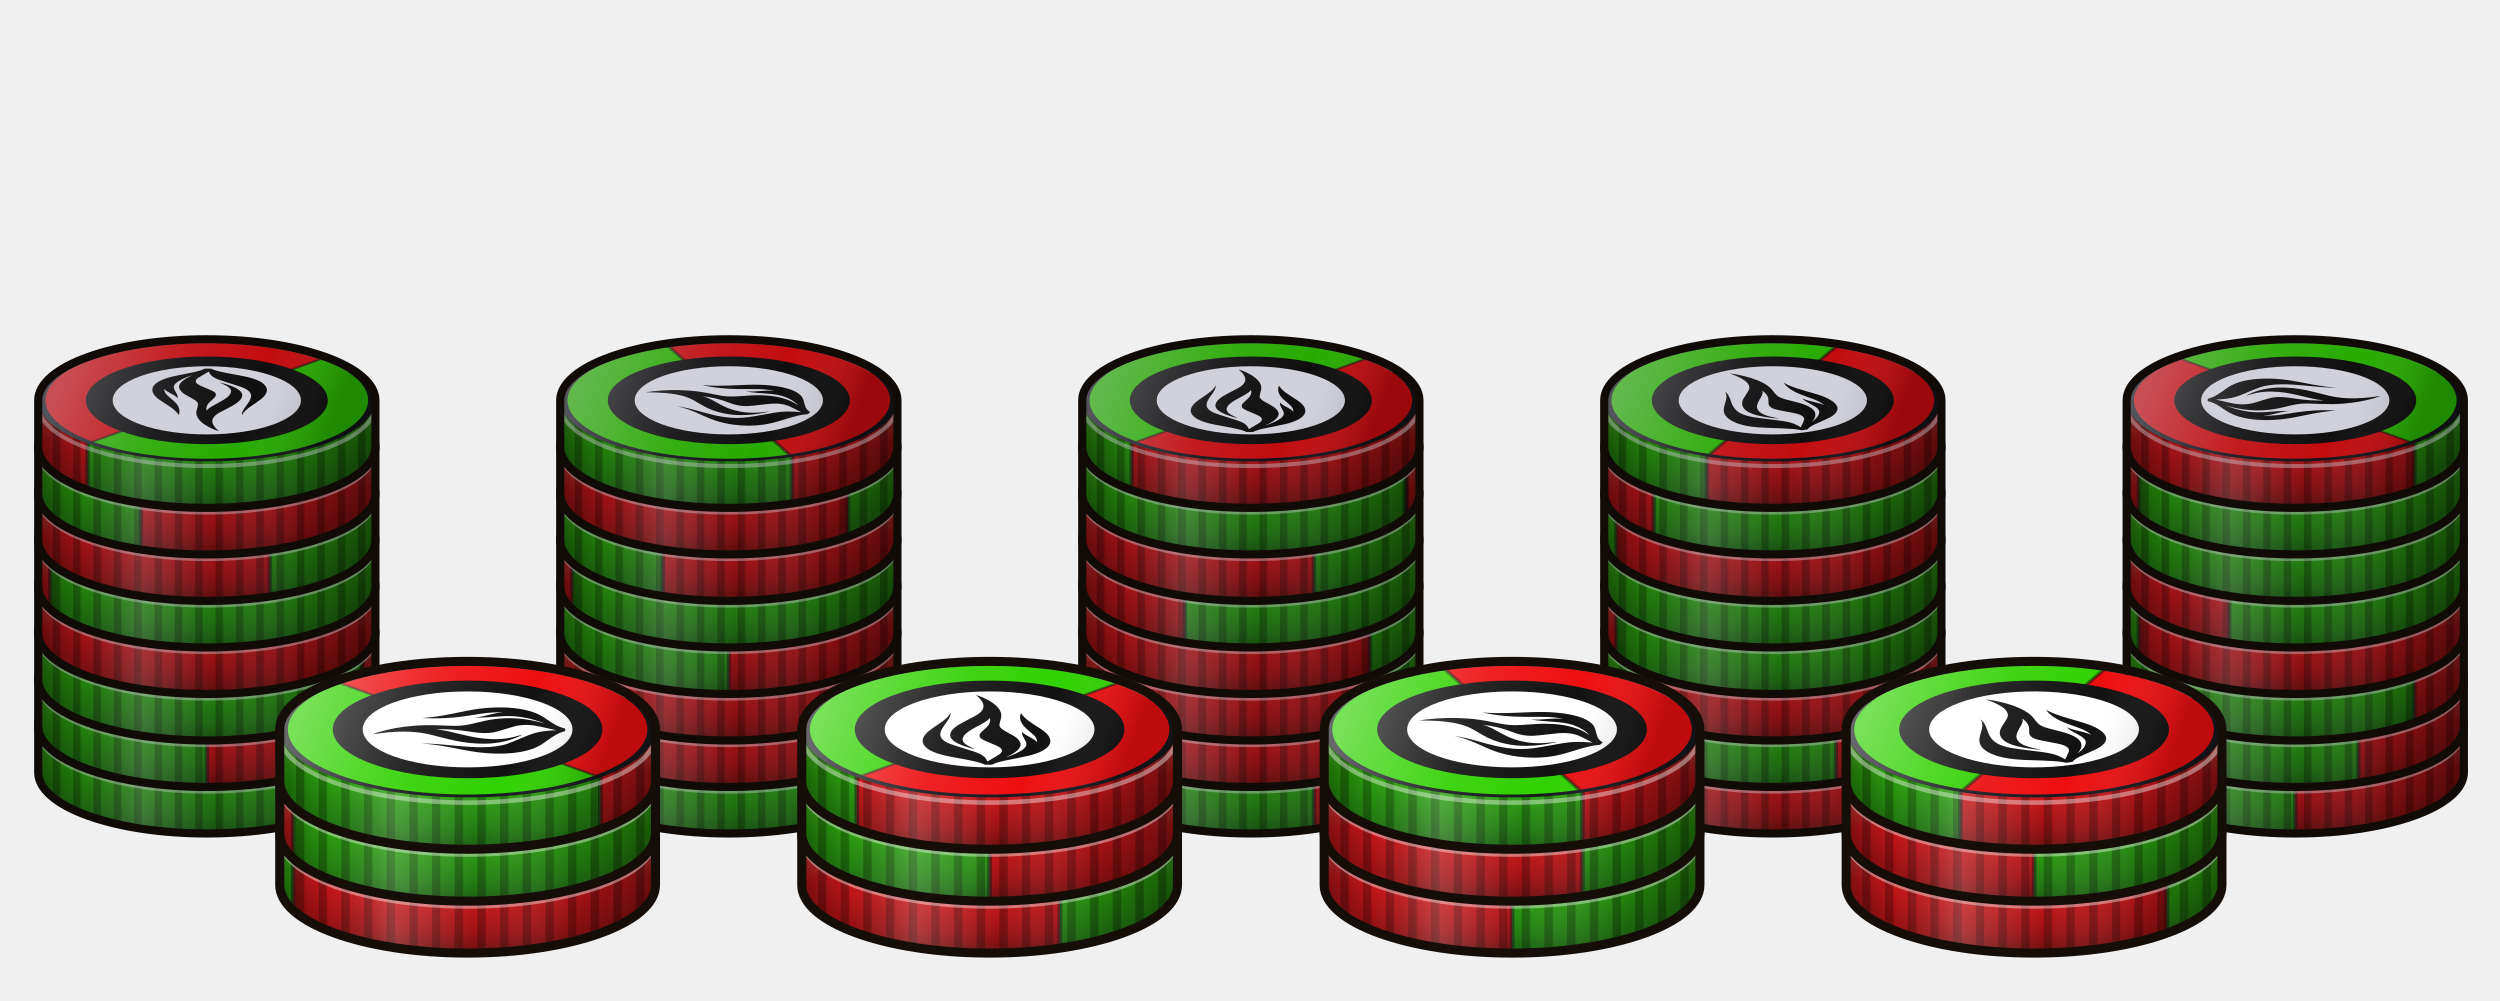
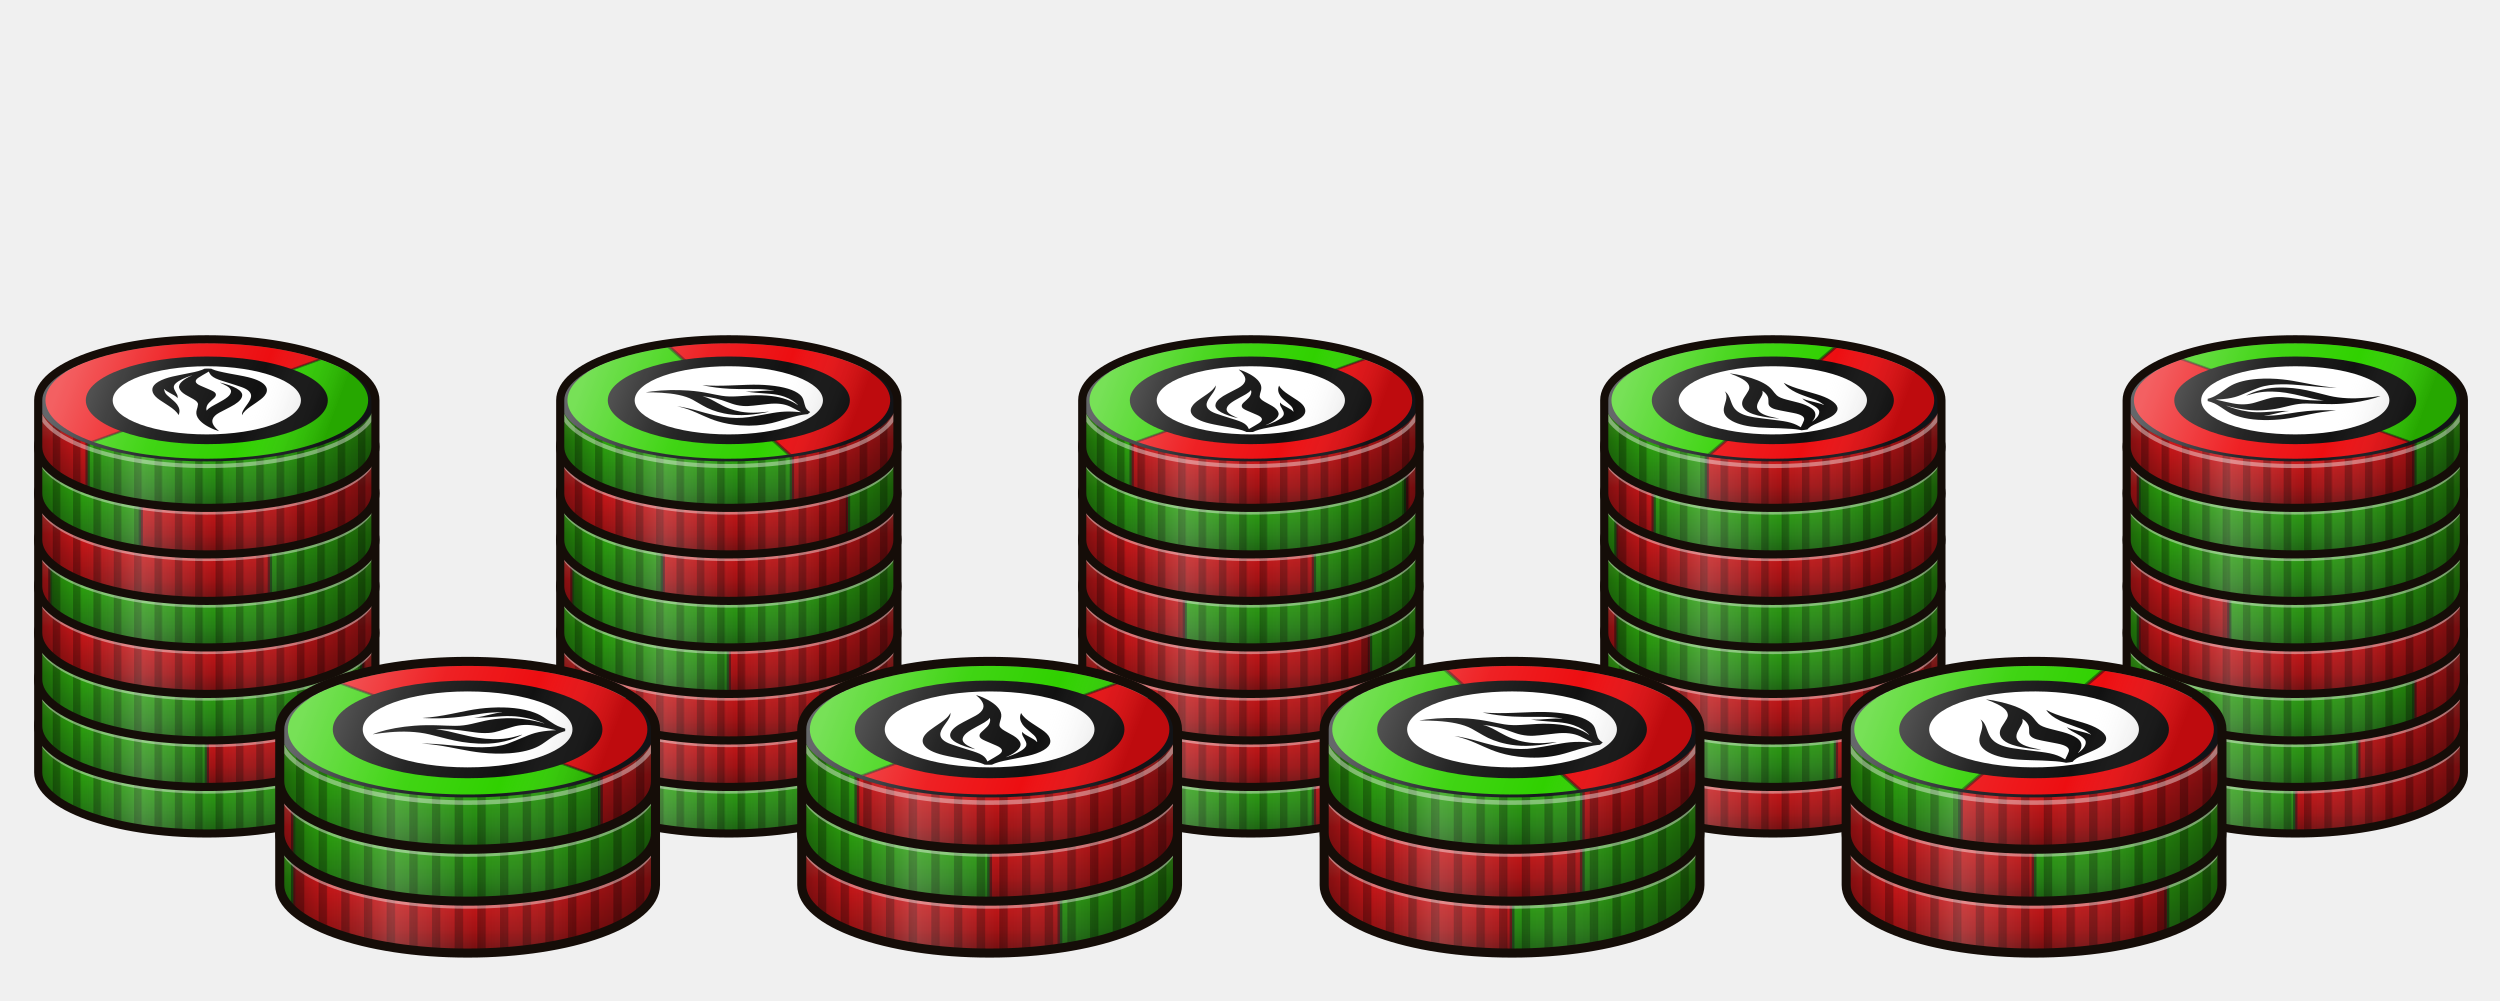
<svg xmlns="http://www.w3.org/2000/svg" xmlns:xlink="http://www.w3.org/1999/xlink" viewBox="0 0 602 241" width="602" height="241">
  <defs>
    <linearGradient id="wr" x1="0" y1="24" x2="0" y2="61" gradientUnits="userSpaceOnUse">
      <stop offset="0" stop-color="#ff6152" />
      <stop offset="0.35" stop-color="#e30f12" />
      <stop offset="0.78" stop-color="#9c0608" />
      <stop offset="1" stop-color="#5e0304" />
    </linearGradient>
    <linearGradient id="wg" x1="0" y1="24" x2="0" y2="61" gradientUnits="userSpaceOnUse">
      <stop offset="0" stop-color="#63e52c" />
      <stop offset="0.35" stop-color="#28b303" />
      <stop offset="0.78" stop-color="#1a7a09" />
      <stop offset="1" stop-color="#0f5205" />
    </linearGradient>
    <linearGradient id="curve" x1="2" y1="0" x2="118" y2="0" gradientUnits="userSpaceOnUse">
      <stop offset="0" stop-color="#000000" stop-opacity="0.45" />
      <stop offset="0.13" stop-color="#000000" stop-opacity="0.10" />
      <stop offset="0.30" stop-color="#ffffff" stop-opacity="0.18" />
      <stop offset="0.52" stop-color="#ffffff" stop-opacity="0" />
      <stop offset="0.78" stop-color="#000000" stop-opacity="0.18" />
      <stop offset="1" stop-color="#000000" stop-opacity="0.52" />
    </linearGradient>
    <linearGradient id="gloss" x1="14" y1="6" x2="100" y2="38" gradientUnits="userSpaceOnUse">
      <stop offset="0" stop-color="#ffffff" stop-opacity="0.34" />
      <stop offset="0.4" stop-color="#ffffff" stop-opacity="0.08" />
      <stop offset="0.7" stop-color="#ffffff" stop-opacity="0" />
      <stop offset="1" stop-color="#000000" stop-opacity="0.20" />
    </linearGradient>
    <pattern id="mill" width="7" height="8" patternUnits="userSpaceOnUse">
      <rect x="0" y="0" width="7" height="8" fill="#ffffff" fill-opacity="0.05" />
      <rect x="0" y="0" width="2.6" height="8" fill="#000000" fill-opacity="0.26" />
    </pattern>
    <clipPath id="wallc">
      <path d="M2,23 l0,16 a58,21 0 0 0 116,0 l0,-16 a58,21 0 0 0 -116,0 z" />
    </clipPath>
    <clipPath id="facec">
      <ellipse cx="60" cy="23" rx="58" ry="21" />
    </clipPath>
    <clipPath id="fclip">
      <circle cx="0" cy="0" r="31.5" />
    </clipPath>
    <g id="logoart">
      <path d="M 21.816,98.184 A 54,54 0 0 1 98.184,21.816 Z" fill="#30d100" />
      <path d="M 21.816,98.184 A 54,54 0 0 0 98.184,21.816 Z" fill="#ed0e11" />
      <line x1="21.8" y1="98.2" x2="98.2" y2="21.8" stroke="#0a0a0c" stroke-opacity="0.45" stroke-width="1.6" />
      <circle cx="60" cy="60" r="40.5" fill="#111111" />
      <circle cx="60" cy="60" r="31.5" fill="#ffffff" />
      <g transform="matrix(1.26,0,0,1.26,59.71459,49.63493)">
        <g clip-path="url(#fclip)">
          <g transform="matrix(0.13,0,0,0.13,-56.16,-32.76)">
            <path fill="#111111" d="m 431.48,504.54 c -5.24,-10.41 -12.36,-18.75 -21.62,-24.98 -6.91,-4.65 -14.21,-8.76 -21.56,-12.69 -12.95,-6.93 -26.54,-12.66 -38.78,-20.91 -19.24,-12.96 -31.77,-30.57 -36.56,-53.37 -3.66,-17.46 -2.13,-34.69 2.89,-51.71 4.01,-13.6 10.35,-26.15 16.95,-38.6 7.71,-14.54 15.86,-28.87 21.81,-44.28 3.39,-8.77 5.94,-17.76 7.2,-27.11 0,3.69 0.24,7.4 -0.04,11.07 -1.48,19.17 -7.44,37.4 -11.94,55.94 -3.57,14.72 -6.92,29.46 -6.53,44.78 0.46,18.05 6.14,34.08 19.02,46.86 9.15,9.09 19.11,17.38 28.83,25.89 8.46,7.41 17.32,14.37 24.28,23.36 7.48,9.66 11.24,20.77 13.22,32.63 0.32,1.93 0.63,3.86 1.02,6.22 4.22,-6.71 8.24,-12.99 12.15,-19.34 2.97,-4.81 5.94,-9.63 8.66,-14.58 8.98,-16.34 8,-31.83 -4.22,-46.28 -6.7,-7.92 -13.41,-15.82 -20.01,-23.82 -4.83,-5.86 -9.23,-12.01 -10.54,-19.77 -1.49,-8.9 0.02,-17.43 3.25,-25.74 3.45,-8.89 7.2,-17.67 10.28,-26.69 3.52,-10.29 5.13,-21.02 5.5,-31.89 0.14,-4.19 -0.28,-8.39 -0.74,-12.61 -3.91,16.79 -14.43,29.92 -23.51,43.8 -7.15,10.93 -14.4,21.79 -19.47,33.9 -3.78,9.03 -6.23,18.4 -6.71,28.2 -0.59,11.95 2.26,23.17 8.54,33.28 3.76,6.07 8.44,11.56 12.72,17.31 0.36,0.49 0.75,0.96 1.13,1.44 l -0.39,0.49 c -2.78,-2 -5.65,-3.89 -8.33,-6.02 -12.9,-10.23 -23.86,-22.09 -30.76,-37.27 -5.35,-11.77 -6.76,-24.15 -5.31,-36.9 2.41,-21.24 11.63,-39.66 23.7,-56.9 7.63,-10.9 15.43,-21.7 22.75,-32.81 7.31,-11.11 11.78,-23.44 13.48,-36.65 1.58,-12.32 0.38,-24.49 -2.45,-36.55 -2.43,-10.38 -6,-20.36 -10.24,-30.13 l 0.47,-0.43 c 3.18,3.14 6.6,6.08 9.51,9.45 16.8,19.42 27.96,41.68 33.29,66.83 3.12,14.73 3.44,29.56 1.84,44.51 -1.06,9.89 -2.25,19.82 -2.49,29.75 -0.27,11.05 3.86,21.06 9.7,30.3 5.19,8.22 10.8,16.18 15.83,24.48 7.27,12.01 11.77,25.09 13,39.09 1.06,12.19 -1.32,23.97 -5.7,35.33 -4.68,12.14 -11.42,23.07 -19.75,33.04 -0.28,0.34 -0.5,0.73 -0.98,1.42 0.58,-0.2 0.81,-0.21 0.94,-0.33 13.86,-12.66 25.56,-26.91 32.56,-44.59 4.2,-10.61 4.64,-21.64 2.92,-32.71 -1.55,-9.97 -3.84,-19.83 -5.69,-29.75 -1.3,-6.98 -1.62,-14.03 -0.96,-21.16 2.41,11.44 9.46,20.38 15.71,29.77 4.45,6.69 8.7,13.49 10.95,21.34 l 0.78,-0.11 c -0.52,-5.46 -0.86,-10.95 -1.6,-16.38 -1.57,-11.65 -6.36,-22.27 -10.97,-32.92 -5.36,-12.4 -10.87,-24.73 -14.2,-37.9 -4.6,-18.21 -6.04,-36.6 -3.4,-55.24 0.17,-1.22 0.27,-2.44 0.62,-3.65 3.31,18.57 10.98,35.38 19.91,51.69 5.97,10.9 12.18,21.66 18.06,32.61 7.08,13.2 12.26,27.14 14.41,42.02 4.35,30.04 -2.87,56.63 -24.51,78.55 -9.21,9.33 -20.5,15.79 -31.95,21.98 -9.44,5.1 -18.91,10.16 -28.11,15.67 -11.91,7.14 -21.38,16.78 -27.83,29.82 z" />
          </g>
        </g>
      </g>
    </g>
-     <filter id="dim1" color-interpolation-filters="sRGB">
-       <feComponentTransfer>
-         <feFuncR type="linear" slope="0.82" />
-         <feFuncG type="linear" slope="0.82" />
-         <feFuncB type="linear" slope="0.86" />
-       </feComponentTransfer>
-     </filter>
-     <filter id="dim2" color-interpolation-filters="sRGB">
-       <feComponentTransfer>
-         <feFuncR type="linear" slope="0.62" />
-         <feFuncG type="linear" slope="0.62" />
-         <feFuncB type="linear" slope="0.7" />
-       </feComponentTransfer>
-     </filter>
    <filter id="soft" x="-40%" y="-40%" width="180%" height="180%">
      <feGaussianBlur stdDeviation="3" />
    </filter>
    <g id="c0">
      <path d="M2,23 a58,21 0 0 1 116,0 l0,16 a58,21 0 0 1 -116,0 z" fill="url(#wr)" />
      <g clip-path="url(#wallc)">
        <rect x="2.0" y="23" width="17.0" height="38" fill="url(#wg)" />
        <line x1="19.0" y1="23" x2="19.0" y2="60.8" stroke="#0a0a0c" stroke-opacity="0.5" stroke-width="1.5" />
        <rect x="2" y="23" width="116" height="38" fill="url(#mill)" />
        <path d="M2,23 l0,16 a58,21 0 0 0 116,0 l0,-16 a58,21 0 0 0 -116,0 z" fill="url(#curve)" />
        <path d="M2,24.6 a58,21 0 0 0 116,0" fill="none" stroke="#ffffff" stroke-opacity="0.4" stroke-width="1.4" />
      </g>
      <ellipse cx="60" cy="23" rx="58" ry="21" fill="#16181d" />
      <g transform="translate(60,23) scale(1.02778,0.37216) translate(-60,-60)">
        <use href="#logoart" xlink:href="#logoart" transform="rotate(0 60 60)" />
      </g>
      <g clip-path="url(#facec)">
        <rect x="2" y="2" width="116" height="42" fill="url(#gloss)" />
      </g>
      <path d="M10.9,12.9 A56.7,20.2 0 0 1 109.1,12.9" fill="none" stroke="#ffffff" stroke-opacity="0.28" stroke-width="1.2" />
      <path d="M2,23 a58,21 0 0 1 116,0 l0,16 a58,21 0 0 1 -116,0 z" fill="none" stroke="#150d08" stroke-width="2.8" stroke-linejoin="round" />
    </g>
    <g id="c22">
      <path d="M2,23 a58,21 0 0 1 116,0 l0,16 a58,21 0 0 1 -116,0 z" fill="url(#wr)" />
      <g clip-path="url(#wallc)">
        <rect x="2.0" y="23" width="35.3" height="38" fill="url(#wg)" />
        <line x1="37.3" y1="23" x2="37.3" y2="60.8" stroke="#0a0a0c" stroke-opacity="0.5" stroke-width="1.5" />
        <rect x="2" y="23" width="116" height="38" fill="url(#mill)" />
        <path d="M2,23 l0,16 a58,21 0 0 0 116,0 l0,-16 a58,21 0 0 0 -116,0 z" fill="url(#curve)" />
        <path d="M2,24.6 a58,21 0 0 0 116,0" fill="none" stroke="#ffffff" stroke-opacity="0.4" stroke-width="1.4" />
      </g>
      <ellipse cx="60" cy="23" rx="58" ry="21" fill="#16181d" />
      <g transform="translate(60,23) scale(1.02778,0.37216) translate(-60,-60)">
        <use href="#logoart" xlink:href="#logoart" transform="rotate(-22 60 60)" />
      </g>
      <g clip-path="url(#facec)">
        <rect x="2" y="2" width="116" height="42" fill="url(#gloss)" />
      </g>
      <path d="M10.9,12.9 A56.7,20.2 0 0 1 109.1,12.9" fill="none" stroke="#ffffff" stroke-opacity="0.28" stroke-width="1.2" />
      <path d="M2,23 a58,21 0 0 1 116,0 l0,16 a58,21 0 0 1 -116,0 z" fill="none" stroke="#150d08" stroke-width="2.8" stroke-linejoin="round" />
    </g>
    <g id="c45">
      <path d="M2,23 a58,21 0 0 1 116,0 l0,16 a58,21 0 0 1 -116,0 z" fill="url(#wr)" />
      <g clip-path="url(#wallc)">
        <rect x="2.0" y="23" width="58.0" height="38" fill="url(#wg)" />
        <line x1="60.0" y1="23" x2="60.0" y2="60.8" stroke="#0a0a0c" stroke-opacity="0.5" stroke-width="1.5" />
        <rect x="2" y="23" width="116" height="38" fill="url(#mill)" />
        <path d="M2,23 l0,16 a58,21 0 0 0 116,0 l0,-16 a58,21 0 0 0 -116,0 z" fill="url(#curve)" />
        <path d="M2,24.6 a58,21 0 0 0 116,0" fill="none" stroke="#ffffff" stroke-opacity="0.4" stroke-width="1.4" />
      </g>
      <ellipse cx="60" cy="23" rx="58" ry="21" fill="#16181d" />
      <g transform="translate(60,23) scale(1.02778,0.37216) translate(-60,-60)">
        <use href="#logoart" xlink:href="#logoart" transform="rotate(-45 60 60)" />
      </g>
      <g clip-path="url(#facec)">
        <rect x="2" y="2" width="116" height="42" fill="url(#gloss)" />
      </g>
      <path d="M10.9,12.9 A56.7,20.2 0 0 1 109.1,12.9" fill="none" stroke="#ffffff" stroke-opacity="0.28" stroke-width="1.2" />
      <path d="M2,23 a58,21 0 0 1 116,0 l0,16 a58,21 0 0 1 -116,0 z" fill="none" stroke="#150d08" stroke-width="2.8" stroke-linejoin="round" />
    </g>
    <g id="c67">
      <path d="M2,23 a58,21 0 0 1 116,0 l0,16 a58,21 0 0 1 -116,0 z" fill="url(#wr)" />
      <g clip-path="url(#wallc)">
        <rect x="2.0" y="23" width="79.7" height="38" fill="url(#wg)" />
        <line x1="81.7" y1="23" x2="81.7" y2="60.8" stroke="#0a0a0c" stroke-opacity="0.5" stroke-width="1.5" />
        <rect x="2" y="23" width="116" height="38" fill="url(#mill)" />
        <path d="M2,23 l0,16 a58,21 0 0 0 116,0 l0,-16 a58,21 0 0 0 -116,0 z" fill="url(#curve)" />
        <path d="M2,24.6 a58,21 0 0 0 116,0" fill="none" stroke="#ffffff" stroke-opacity="0.4" stroke-width="1.4" />
      </g>
      <ellipse cx="60" cy="23" rx="58" ry="21" fill="#16181d" />
      <g transform="translate(60,23) scale(1.02778,0.37216) translate(-60,-60)">
        <use href="#logoart" xlink:href="#logoart" transform="rotate(-67 60 60)" />
      </g>
      <g clip-path="url(#facec)">
        <rect x="2" y="2" width="116" height="42" fill="url(#gloss)" />
      </g>
      <path d="M10.9,12.9 A56.7,20.2 0 0 1 109.1,12.9" fill="none" stroke="#ffffff" stroke-opacity="0.28" stroke-width="1.2" />
      <path d="M2,23 a58,21 0 0 1 116,0 l0,16 a58,21 0 0 1 -116,0 z" fill="none" stroke="#150d08" stroke-width="2.8" stroke-linejoin="round" />
    </g>
    <g id="c90">
      <path d="M2,23 a58,21 0 0 1 116,0 l0,16 a58,21 0 0 1 -116,0 z" fill="url(#wr)" />
      <g clip-path="url(#wallc)">
        <rect x="2.0" y="23" width="99.0" height="38" fill="url(#wg)" />
        <line x1="101.0" y1="23" x2="101.0" y2="60.8" stroke="#0a0a0c" stroke-opacity="0.5" stroke-width="1.5" />
        <rect x="2" y="23" width="116" height="38" fill="url(#mill)" />
        <path d="M2,23 l0,16 a58,21 0 0 0 116,0 l0,-16 a58,21 0 0 0 -116,0 z" fill="url(#curve)" />
        <path d="M2,24.6 a58,21 0 0 0 116,0" fill="none" stroke="#ffffff" stroke-opacity="0.4" stroke-width="1.4" />
      </g>
      <ellipse cx="60" cy="23" rx="58" ry="21" fill="#16181d" />
      <g transform="translate(60,23) scale(1.02778,0.37216) translate(-60,-60)">
        <use href="#logoart" xlink:href="#logoart" transform="rotate(-90 60 60)" />
      </g>
      <g clip-path="url(#facec)">
        <rect x="2" y="2" width="116" height="42" fill="url(#gloss)" />
      </g>
      <path d="M10.9,12.9 A56.7,20.2 0 0 1 109.1,12.9" fill="none" stroke="#ffffff" stroke-opacity="0.28" stroke-width="1.2" />
      <path d="M2,23 a58,21 0 0 1 116,0 l0,16 a58,21 0 0 1 -116,0 z" fill="none" stroke="#150d08" stroke-width="2.8" stroke-linejoin="round" />
    </g>
    <g id="c112">
      <path d="M2,23 a58,21 0 0 1 116,0 l0,16 a58,21 0 0 1 -116,0 z" fill="url(#wr)" />
      <g clip-path="url(#wallc)">
        <rect x="2.0" y="23" width="111.4" height="38" fill="url(#wg)" />
        <line x1="113.4" y1="23" x2="113.4" y2="60.8" stroke="#0a0a0c" stroke-opacity="0.5" stroke-width="1.5" />
        <rect x="2" y="23" width="116" height="38" fill="url(#mill)" />
        <path d="M2,23 l0,16 a58,21 0 0 0 116,0 l0,-16 a58,21 0 0 0 -116,0 z" fill="url(#curve)" />
        <path d="M2,24.6 a58,21 0 0 0 116,0" fill="none" stroke="#ffffff" stroke-opacity="0.4" stroke-width="1.4" />
      </g>
      <ellipse cx="60" cy="23" rx="58" ry="21" fill="#16181d" />
      <g transform="translate(60,23) scale(1.02778,0.37216) translate(-60,-60)">
        <use href="#logoart" xlink:href="#logoart" transform="rotate(-112 60 60)" />
      </g>
      <g clip-path="url(#facec)">
        <rect x="2" y="2" width="116" height="42" fill="url(#gloss)" />
      </g>
      <path d="M10.9,12.9 A56.7,20.2 0 0 1 109.1,12.9" fill="none" stroke="#ffffff" stroke-opacity="0.28" stroke-width="1.2" />
      <path d="M2,23 a58,21 0 0 1 116,0 l0,16 a58,21 0 0 1 -116,0 z" fill="none" stroke="#150d08" stroke-width="2.8" stroke-linejoin="round" />
    </g>
    <g id="c135">
      <path d="M2,23 a58,21 0 0 1 116,0 l0,16 a58,21 0 0 1 -116,0 z" fill="url(#wr)" />
      <g clip-path="url(#wallc)">
        <rect x="2.0" y="23" width="116.0" height="38" fill="url(#wg)" />
        <rect x="2" y="23" width="116" height="38" fill="url(#mill)" />
        <path d="M2,23 l0,16 a58,21 0 0 0 116,0 l0,-16 a58,21 0 0 0 -116,0 z" fill="url(#curve)" />
        <path d="M2,24.6 a58,21 0 0 0 116,0" fill="none" stroke="#ffffff" stroke-opacity="0.4" stroke-width="1.4" />
      </g>
      <ellipse cx="60" cy="23" rx="58" ry="21" fill="#16181d" />
      <g transform="translate(60,23) scale(1.02778,0.37216) translate(-60,-60)">
        <use href="#logoart" xlink:href="#logoart" transform="rotate(-135 60 60)" />
      </g>
      <g clip-path="url(#facec)">
        <rect x="2" y="2" width="116" height="42" fill="url(#gloss)" />
      </g>
      <path d="M10.9,12.9 A56.7,20.2 0 0 1 109.1,12.9" fill="none" stroke="#ffffff" stroke-opacity="0.28" stroke-width="1.2" />
      <path d="M2,23 a58,21 0 0 1 116,0 l0,16 a58,21 0 0 1 -116,0 z" fill="none" stroke="#150d08" stroke-width="2.8" stroke-linejoin="round" />
    </g>
    <g id="c157">
      <path d="M2,23 a58,21 0 0 1 116,0 l0,16 a58,21 0 0 1 -116,0 z" fill="url(#wr)" />
      <g clip-path="url(#wallc)">
        <rect x="6.2" y="23" width="111.8" height="38" fill="url(#wg)" />
        <line x1="6.2" y1="23" x2="6.2" y2="60.8" stroke="#0a0a0c" stroke-opacity="0.5" stroke-width="1.5" />
        <rect x="2" y="23" width="116" height="38" fill="url(#mill)" />
        <path d="M2,23 l0,16 a58,21 0 0 0 116,0 l0,-16 a58,21 0 0 0 -116,0 z" fill="url(#curve)" />
        <path d="M2,24.6 a58,21 0 0 0 116,0" fill="none" stroke="#ffffff" stroke-opacity="0.4" stroke-width="1.4" />
      </g>
      <ellipse cx="60" cy="23" rx="58" ry="21" fill="#16181d" />
      <g transform="translate(60,23) scale(1.02778,0.37216) translate(-60,-60)">
        <use href="#logoart" xlink:href="#logoart" transform="rotate(-157 60 60)" />
      </g>
      <g clip-path="url(#facec)">
        <rect x="2" y="2" width="116" height="42" fill="url(#gloss)" />
      </g>
      <path d="M10.9,12.9 A56.7,20.2 0 0 1 109.1,12.9" fill="none" stroke="#ffffff" stroke-opacity="0.28" stroke-width="1.2" />
      <path d="M2,23 a58,21 0 0 1 116,0 l0,16 a58,21 0 0 1 -116,0 z" fill="none" stroke="#150d08" stroke-width="2.8" stroke-linejoin="round" />
    </g>
    <g id="c180">
      <path d="M2,23 a58,21 0 0 1 116,0 l0,16 a58,21 0 0 1 -116,0 z" fill="url(#wr)" />
      <g clip-path="url(#wallc)">
        <rect x="19.0" y="23" width="99.0" height="38" fill="url(#wg)" />
        <line x1="19.0" y1="23" x2="19.0" y2="60.8" stroke="#0a0a0c" stroke-opacity="0.5" stroke-width="1.5" />
        <rect x="2" y="23" width="116" height="38" fill="url(#mill)" />
        <path d="M2,23 l0,16 a58,21 0 0 0 116,0 l0,-16 a58,21 0 0 0 -116,0 z" fill="url(#curve)" />
        <path d="M2,24.6 a58,21 0 0 0 116,0" fill="none" stroke="#ffffff" stroke-opacity="0.4" stroke-width="1.4" />
      </g>
      <ellipse cx="60" cy="23" rx="58" ry="21" fill="#16181d" />
      <g transform="translate(60,23) scale(1.02778,0.37216) translate(-60,-60)">
        <use href="#logoart" xlink:href="#logoart" transform="rotate(-180 60 60)" />
      </g>
      <g clip-path="url(#facec)">
        <rect x="2" y="2" width="116" height="42" fill="url(#gloss)" />
      </g>
      <path d="M10.9,12.9 A56.7,20.2 0 0 1 109.1,12.9" fill="none" stroke="#ffffff" stroke-opacity="0.28" stroke-width="1.2" />
      <path d="M2,23 a58,21 0 0 1 116,0 l0,16 a58,21 0 0 1 -116,0 z" fill="none" stroke="#150d08" stroke-width="2.8" stroke-linejoin="round" />
    </g>
    <g id="c202">
      <path d="M2,23 a58,21 0 0 1 116,0 l0,16 a58,21 0 0 1 -116,0 z" fill="url(#wr)" />
      <g clip-path="url(#wallc)">
        <rect x="37.3" y="23" width="80.7" height="38" fill="url(#wg)" />
        <line x1="37.3" y1="23" x2="37.3" y2="60.8" stroke="#0a0a0c" stroke-opacity="0.5" stroke-width="1.5" />
        <rect x="2" y="23" width="116" height="38" fill="url(#mill)" />
        <path d="M2,23 l0,16 a58,21 0 0 0 116,0 l0,-16 a58,21 0 0 0 -116,0 z" fill="url(#curve)" />
        <path d="M2,24.6 a58,21 0 0 0 116,0" fill="none" stroke="#ffffff" stroke-opacity="0.4" stroke-width="1.4" />
      </g>
      <ellipse cx="60" cy="23" rx="58" ry="21" fill="#16181d" />
      <g transform="translate(60,23) scale(1.02778,0.37216) translate(-60,-60)">
        <use href="#logoart" xlink:href="#logoart" transform="rotate(-202 60 60)" />
      </g>
      <g clip-path="url(#facec)">
        <rect x="2" y="2" width="116" height="42" fill="url(#gloss)" />
      </g>
      <path d="M10.9,12.9 A56.7,20.2 0 0 1 109.1,12.9" fill="none" stroke="#ffffff" stroke-opacity="0.28" stroke-width="1.2" />
      <path d="M2,23 a58,21 0 0 1 116,0 l0,16 a58,21 0 0 1 -116,0 z" fill="none" stroke="#150d08" stroke-width="2.8" stroke-linejoin="round" />
    </g>
    <g id="c225">
      <path d="M2,23 a58,21 0 0 1 116,0 l0,16 a58,21 0 0 1 -116,0 z" fill="url(#wr)" />
      <g clip-path="url(#wallc)">
        <rect x="60.0" y="23" width="58.0" height="38" fill="url(#wg)" />
        <line x1="60.0" y1="23" x2="60.0" y2="60.8" stroke="#0a0a0c" stroke-opacity="0.5" stroke-width="1.5" />
        <rect x="2" y="23" width="116" height="38" fill="url(#mill)" />
        <path d="M2,23 l0,16 a58,21 0 0 0 116,0 l0,-16 a58,21 0 0 0 -116,0 z" fill="url(#curve)" />
        <path d="M2,24.6 a58,21 0 0 0 116,0" fill="none" stroke="#ffffff" stroke-opacity="0.4" stroke-width="1.4" />
      </g>
      <ellipse cx="60" cy="23" rx="58" ry="21" fill="#16181d" />
      <g transform="translate(60,23) scale(1.02778,0.37216) translate(-60,-60)">
        <use href="#logoart" xlink:href="#logoart" transform="rotate(-225 60 60)" />
      </g>
      <g clip-path="url(#facec)">
        <rect x="2" y="2" width="116" height="42" fill="url(#gloss)" />
      </g>
      <path d="M10.9,12.9 A56.7,20.2 0 0 1 109.1,12.9" fill="none" stroke="#ffffff" stroke-opacity="0.28" stroke-width="1.2" />
      <path d="M2,23 a58,21 0 0 1 116,0 l0,16 a58,21 0 0 1 -116,0 z" fill="none" stroke="#150d08" stroke-width="2.8" stroke-linejoin="round" />
    </g>
    <g id="c247">
      <path d="M2,23 a58,21 0 0 1 116,0 l0,16 a58,21 0 0 1 -116,0 z" fill="url(#wr)" />
      <g clip-path="url(#wallc)">
        <rect x="81.7" y="23" width="36.3" height="38" fill="url(#wg)" />
        <line x1="81.7" y1="23" x2="81.7" y2="60.8" stroke="#0a0a0c" stroke-opacity="0.5" stroke-width="1.5" />
        <rect x="2" y="23" width="116" height="38" fill="url(#mill)" />
        <path d="M2,23 l0,16 a58,21 0 0 0 116,0 l0,-16 a58,21 0 0 0 -116,0 z" fill="url(#curve)" />
        <path d="M2,24.6 a58,21 0 0 0 116,0" fill="none" stroke="#ffffff" stroke-opacity="0.4" stroke-width="1.4" />
      </g>
      <ellipse cx="60" cy="23" rx="58" ry="21" fill="#16181d" />
      <g transform="translate(60,23) scale(1.02778,0.37216) translate(-60,-60)">
        <use href="#logoart" xlink:href="#logoart" transform="rotate(-247 60 60)" />
      </g>
      <g clip-path="url(#facec)">
        <rect x="2" y="2" width="116" height="42" fill="url(#gloss)" />
      </g>
      <path d="M10.9,12.9 A56.7,20.2 0 0 1 109.1,12.9" fill="none" stroke="#ffffff" stroke-opacity="0.28" stroke-width="1.2" />
      <path d="M2,23 a58,21 0 0 1 116,0 l0,16 a58,21 0 0 1 -116,0 z" fill="none" stroke="#150d08" stroke-width="2.8" stroke-linejoin="round" />
    </g>
    <g id="c270">
      <path d="M2,23 a58,21 0 0 1 116,0 l0,16 a58,21 0 0 1 -116,0 z" fill="url(#wr)" />
      <g clip-path="url(#wallc)">
        <rect x="101.0" y="23" width="17.0" height="38" fill="url(#wg)" />
        <line x1="101.0" y1="23" x2="101.0" y2="60.8" stroke="#0a0a0c" stroke-opacity="0.5" stroke-width="1.5" />
        <rect x="2" y="23" width="116" height="38" fill="url(#mill)" />
        <path d="M2,23 l0,16 a58,21 0 0 0 116,0 l0,-16 a58,21 0 0 0 -116,0 z" fill="url(#curve)" />
        <path d="M2,24.6 a58,21 0 0 0 116,0" fill="none" stroke="#ffffff" stroke-opacity="0.4" stroke-width="1.4" />
      </g>
      <ellipse cx="60" cy="23" rx="58" ry="21" fill="#16181d" />
      <g transform="translate(60,23) scale(1.02778,0.37216) translate(-60,-60)">
        <use href="#logoart" xlink:href="#logoart" transform="rotate(-270 60 60)" />
      </g>
      <g clip-path="url(#facec)">
        <rect x="2" y="2" width="116" height="42" fill="url(#gloss)" />
      </g>
      <path d="M10.9,12.9 A56.7,20.2 0 0 1 109.1,12.9" fill="none" stroke="#ffffff" stroke-opacity="0.28" stroke-width="1.2" />
      <path d="M2,23 a58,21 0 0 1 116,0 l0,16 a58,21 0 0 1 -116,0 z" fill="none" stroke="#150d08" stroke-width="2.8" stroke-linejoin="round" />
    </g>
    <g id="c292">
      <path d="M2,23 a58,21 0 0 1 116,0 l0,16 a58,21 0 0 1 -116,0 z" fill="url(#wr)" />
      <g clip-path="url(#wallc)">
        <rect x="113.4" y="23" width="4.6" height="38" fill="url(#wg)" />
        <line x1="113.4" y1="23" x2="113.4" y2="60.8" stroke="#0a0a0c" stroke-opacity="0.5" stroke-width="1.5" />
        <rect x="2" y="23" width="116" height="38" fill="url(#mill)" />
        <path d="M2,23 l0,16 a58,21 0 0 0 116,0 l0,-16 a58,21 0 0 0 -116,0 z" fill="url(#curve)" />
        <path d="M2,24.6 a58,21 0 0 0 116,0" fill="none" stroke="#ffffff" stroke-opacity="0.4" stroke-width="1.4" />
      </g>
      <ellipse cx="60" cy="23" rx="58" ry="21" fill="#16181d" />
      <g transform="translate(60,23) scale(1.02778,0.37216) translate(-60,-60)">
        <use href="#logoart" xlink:href="#logoart" transform="rotate(-292 60 60)" />
      </g>
      <g clip-path="url(#facec)">
        <rect x="2" y="2" width="116" height="42" fill="url(#gloss)" />
      </g>
      <path d="M10.9,12.9 A56.7,20.2 0 0 1 109.1,12.9" fill="none" stroke="#ffffff" stroke-opacity="0.28" stroke-width="1.2" />
      <path d="M2,23 a58,21 0 0 1 116,0 l0,16 a58,21 0 0 1 -116,0 z" fill="none" stroke="#150d08" stroke-width="2.8" stroke-linejoin="round" />
    </g>
    <g id="c315">
      <path d="M2,23 a58,21 0 0 1 116,0 l0,16 a58,21 0 0 1 -116,0 z" fill="url(#wr)" />
      <g clip-path="url(#wallc)">
        <rect x="2" y="23" width="116" height="38" fill="url(#mill)" />
        <path d="M2,23 l0,16 a58,21 0 0 0 116,0 l0,-16 a58,21 0 0 0 -116,0 z" fill="url(#curve)" />
        <path d="M2,24.6 a58,21 0 0 0 116,0" fill="none" stroke="#ffffff" stroke-opacity="0.4" stroke-width="1.4" />
      </g>
      <ellipse cx="60" cy="23" rx="58" ry="21" fill="#16181d" />
      <g transform="translate(60,23) scale(1.02778,0.37216) translate(-60,-60)">
        <use href="#logoart" xlink:href="#logoart" transform="rotate(-315 60 60)" />
      </g>
      <g clip-path="url(#facec)">
        <rect x="2" y="2" width="116" height="42" fill="url(#gloss)" />
      </g>
      <path d="M10.9,12.9 A56.7,20.2 0 0 1 109.1,12.9" fill="none" stroke="#ffffff" stroke-opacity="0.28" stroke-width="1.2" />
      <path d="M2,23 a58,21 0 0 1 116,0 l0,16 a58,21 0 0 1 -116,0 z" fill="none" stroke="#150d08" stroke-width="2.8" stroke-linejoin="round" />
    </g>
    <g id="c337">
      <path d="M2,23 a58,21 0 0 1 116,0 l0,16 a58,21 0 0 1 -116,0 z" fill="url(#wr)" />
      <g clip-path="url(#wallc)">
        <rect x="2.0" y="23" width="4.2" height="38" fill="url(#wg)" />
        <line x1="6.2" y1="23" x2="6.2" y2="60.8" stroke="#0a0a0c" stroke-opacity="0.5" stroke-width="1.5" />
        <rect x="2" y="23" width="116" height="38" fill="url(#mill)" />
        <path d="M2,23 l0,16 a58,21 0 0 0 116,0 l0,-16 a58,21 0 0 0 -116,0 z" fill="url(#curve)" />
        <path d="M2,24.6 a58,21 0 0 0 116,0" fill="none" stroke="#ffffff" stroke-opacity="0.4" stroke-width="1.4" />
      </g>
      <ellipse cx="60" cy="23" rx="58" ry="21" fill="#16181d" />
      <g transform="translate(60,23) scale(1.02778,0.37216) translate(-60,-60)">
        <use href="#logoart" xlink:href="#logoart" transform="rotate(-337 60 60)" />
      </g>
      <g clip-path="url(#facec)">
        <rect x="2" y="2" width="116" height="42" fill="url(#gloss)" />
      </g>
      <path d="M10.9,12.9 A56.7,20.2 0 0 1 109.1,12.9" fill="none" stroke="#ffffff" stroke-opacity="0.28" stroke-width="1.2" />
      <path d="M2,23 a58,21 0 0 1 116,0 l0,16 a58,21 0 0 1 -116,0 z" fill="none" stroke="#150d08" stroke-width="2.8" stroke-linejoin="round" />
    </g>
  </defs>
-   <g filter="url(#dim1)">
+   <g>
    <use href="#c112" xlink:href="#c112" transform="translate(7.8 158.7) scale(0.70)" />
    <use href="#c45" xlink:href="#c45" transform="translate(7.8 147.5) scale(0.70)" />
    <use href="#c112" xlink:href="#c112" transform="translate(7.8 136.3) scale(0.70)" />
    <use href="#c315" xlink:href="#c315" transform="translate(7.8 125.1) scale(0.70)" />
    <use href="#c157" xlink:href="#c157" transform="translate(7.8 113.9) scale(0.70)" />
    <use href="#c247" xlink:href="#c247" transform="translate(7.8 102.7) scale(0.70)" />
    <use href="#c22" xlink:href="#c22" transform="translate(7.8 91.5) scale(0.70)" />
    <use href="#c180" xlink:href="#c180" transform="translate(7.8 80.3) scale(0.70)" />
    <use href="#c180" xlink:href="#c180" transform="translate(133.5 158.7) scale(0.70)" />
    <use href="#c270" xlink:href="#c270" transform="translate(133.5 147.5) scale(0.70)" />
    <use href="#c315" xlink:href="#c315" transform="translate(133.5 136.3) scale(0.70)" />
    <use href="#c45" xlink:href="#c45" transform="translate(133.5 125.1) scale(0.70)" />
    <use href="#c157" xlink:href="#c157" transform="translate(133.5 113.9) scale(0.70)" />
    <use href="#c22" xlink:href="#c22" transform="translate(133.5 102.7) scale(0.70)" />
    <use href="#c270" xlink:href="#c270" transform="translate(133.5 91.5) scale(0.70)" />
    <use href="#c67" xlink:href="#c67" transform="translate(133.5 80.3) scale(0.70)" />
    <use href="#c67" xlink:href="#c67" transform="translate(259.2 158.7) scale(0.70)" />
    <use href="#c292" xlink:href="#c292" transform="translate(259.2 147.5) scale(0.70)" />
    <use href="#c270" xlink:href="#c270" transform="translate(259.2 136.3) scale(0.70)" />
    <use href="#c270" xlink:href="#c270" transform="translate(259.2 125.1) scale(0.70)" />
    <use href="#c202" xlink:href="#c202" transform="translate(259.2 113.9) scale(0.70)" />
    <use href="#c247" xlink:href="#c247" transform="translate(259.2 102.7) scale(0.70)" />
    <use href="#c112" xlink:href="#c112" transform="translate(259.2 91.5) scale(0.70)" />
    <use href="#c0" xlink:href="#c0" transform="translate(259.2 80.3) scale(0.70)" />
    <use href="#c270" xlink:href="#c270" transform="translate(384.9 158.7) scale(0.70)" />
    <use href="#c67" xlink:href="#c67" transform="translate(384.9 147.5) scale(0.70)" />
    <use href="#c0" xlink:href="#c0" transform="translate(384.9 136.3) scale(0.70)" />
    <use href="#c157" xlink:href="#c157" transform="translate(384.9 125.1) scale(0.70)" />
    <use href="#c135" xlink:href="#c135" transform="translate(384.9 113.9) scale(0.70)" />
    <use href="#c337" xlink:href="#c337" transform="translate(384.9 102.7) scale(0.70)" />
    <use href="#c180" xlink:href="#c180" transform="translate(384.9 91.5) scale(0.70)" />
    <use href="#c22" xlink:href="#c22" transform="translate(384.9 80.3) scale(0.70)" />
    <use href="#c45" xlink:href="#c45" transform="translate(510.7 158.7) scale(0.70)" />
    <use href="#c67" xlink:href="#c67" transform="translate(510.7 147.5) scale(0.70)" />
    <use href="#c90" xlink:href="#c90" transform="translate(510.7 136.3) scale(0.70)" />
    <use href="#c337" xlink:href="#c337" transform="translate(510.7 125.1) scale(0.70)" />
    <use href="#c202" xlink:href="#c202" transform="translate(510.7 113.9) scale(0.70)" />
    <use href="#c135" xlink:href="#c135" transform="translate(510.7 102.7) scale(0.70)" />
    <use href="#c157" xlink:href="#c157" transform="translate(510.7 91.5) scale(0.70)" />
    <use href="#c270" xlink:href="#c270" transform="translate(510.7 80.3) scale(0.70)" />
  </g>
  <g>
    <use href="#c337" xlink:href="#c337" transform="translate(65.8 182.7) scale(0.78)" />
    <use href="#c157" xlink:href="#c157" transform="translate(65.8 170.2) scale(0.78)" />
    <use href="#c90" xlink:href="#c90" transform="translate(65.8 157.7) scale(0.78)" />
    <use href="#c247" xlink:href="#c247" transform="translate(191.5 182.7) scale(0.78)" />
    <use href="#c45" xlink:href="#c45" transform="translate(191.5 170.2) scale(0.78)" />
    <use href="#c0" xlink:href="#c0" transform="translate(191.5 157.7) scale(0.78)" />
    <use href="#c225" xlink:href="#c225" transform="translate(317.3 182.7) scale(0.78)" />
    <use href="#c247" xlink:href="#c247" transform="translate(317.3 170.2) scale(0.78)" />
    <use href="#c67" xlink:href="#c67" transform="translate(317.3 157.7) scale(0.78)" />
    <use href="#c270" xlink:href="#c270" transform="translate(443.0 182.7) scale(0.78)" />
    <use href="#c225" xlink:href="#c225" transform="translate(443.0 170.2) scale(0.78)" />
    <use href="#c22" xlink:href="#c22" transform="translate(443.0 157.7) scale(0.78)" />
  </g>
</svg>
